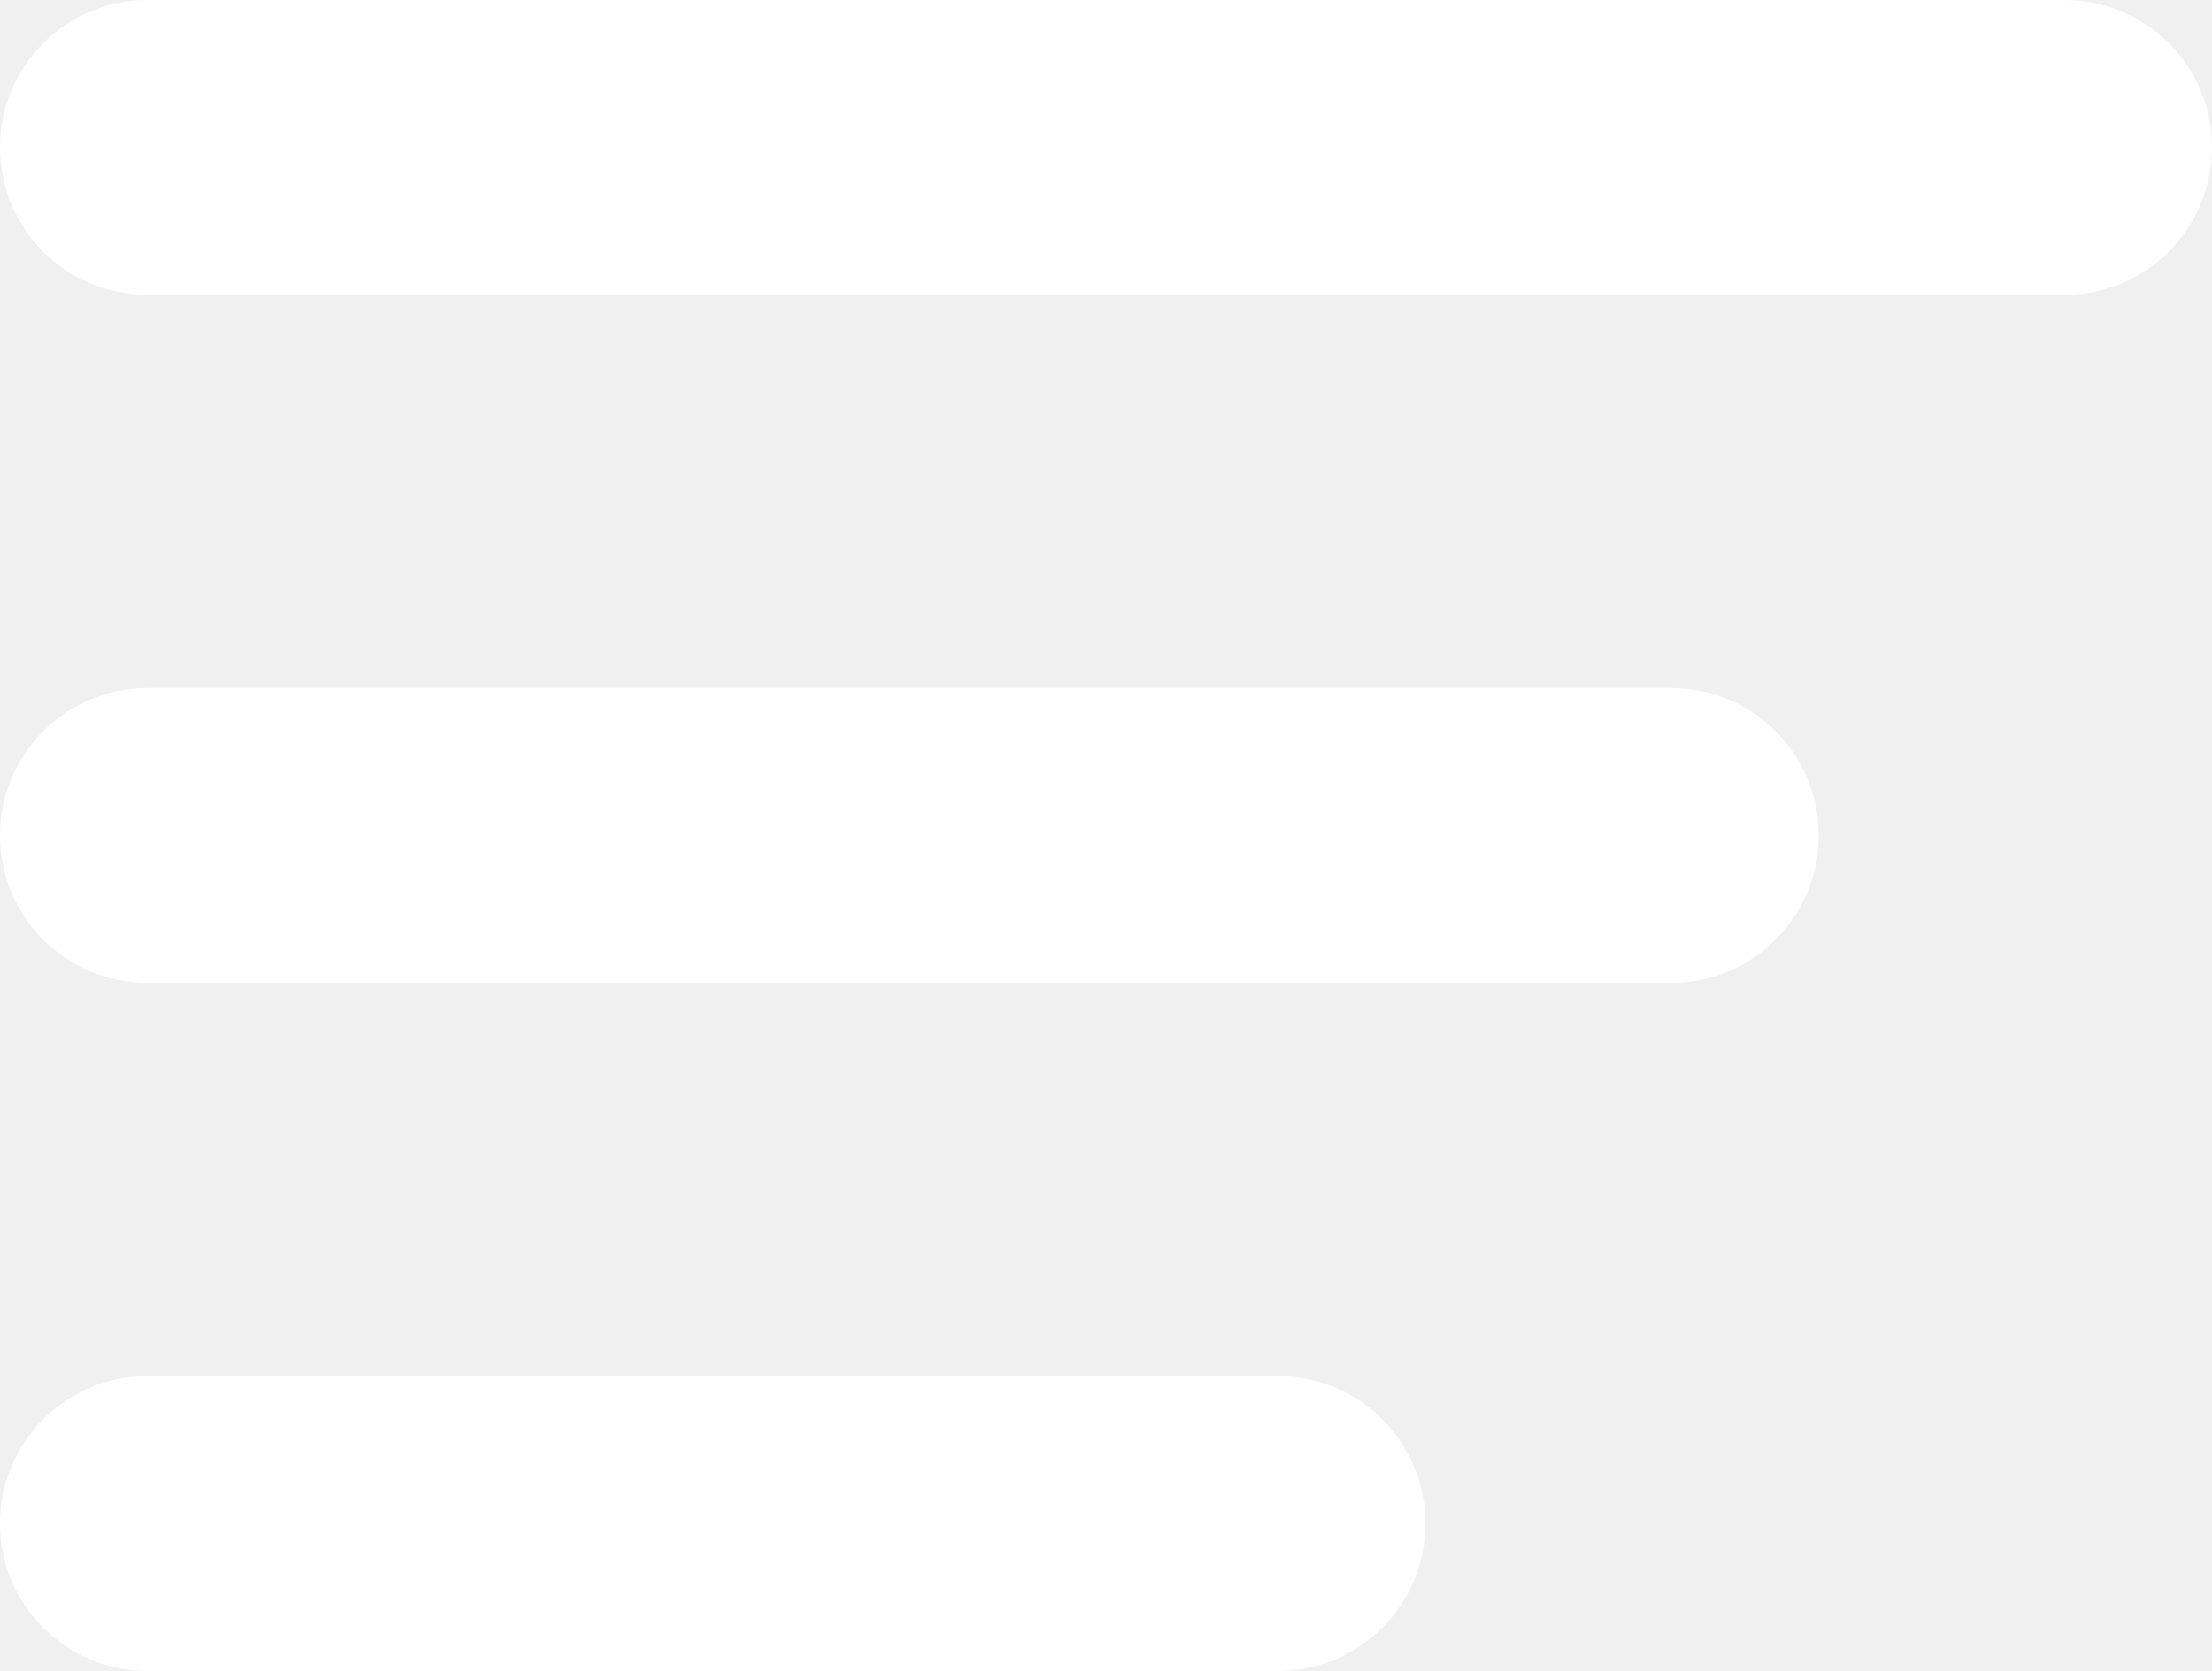
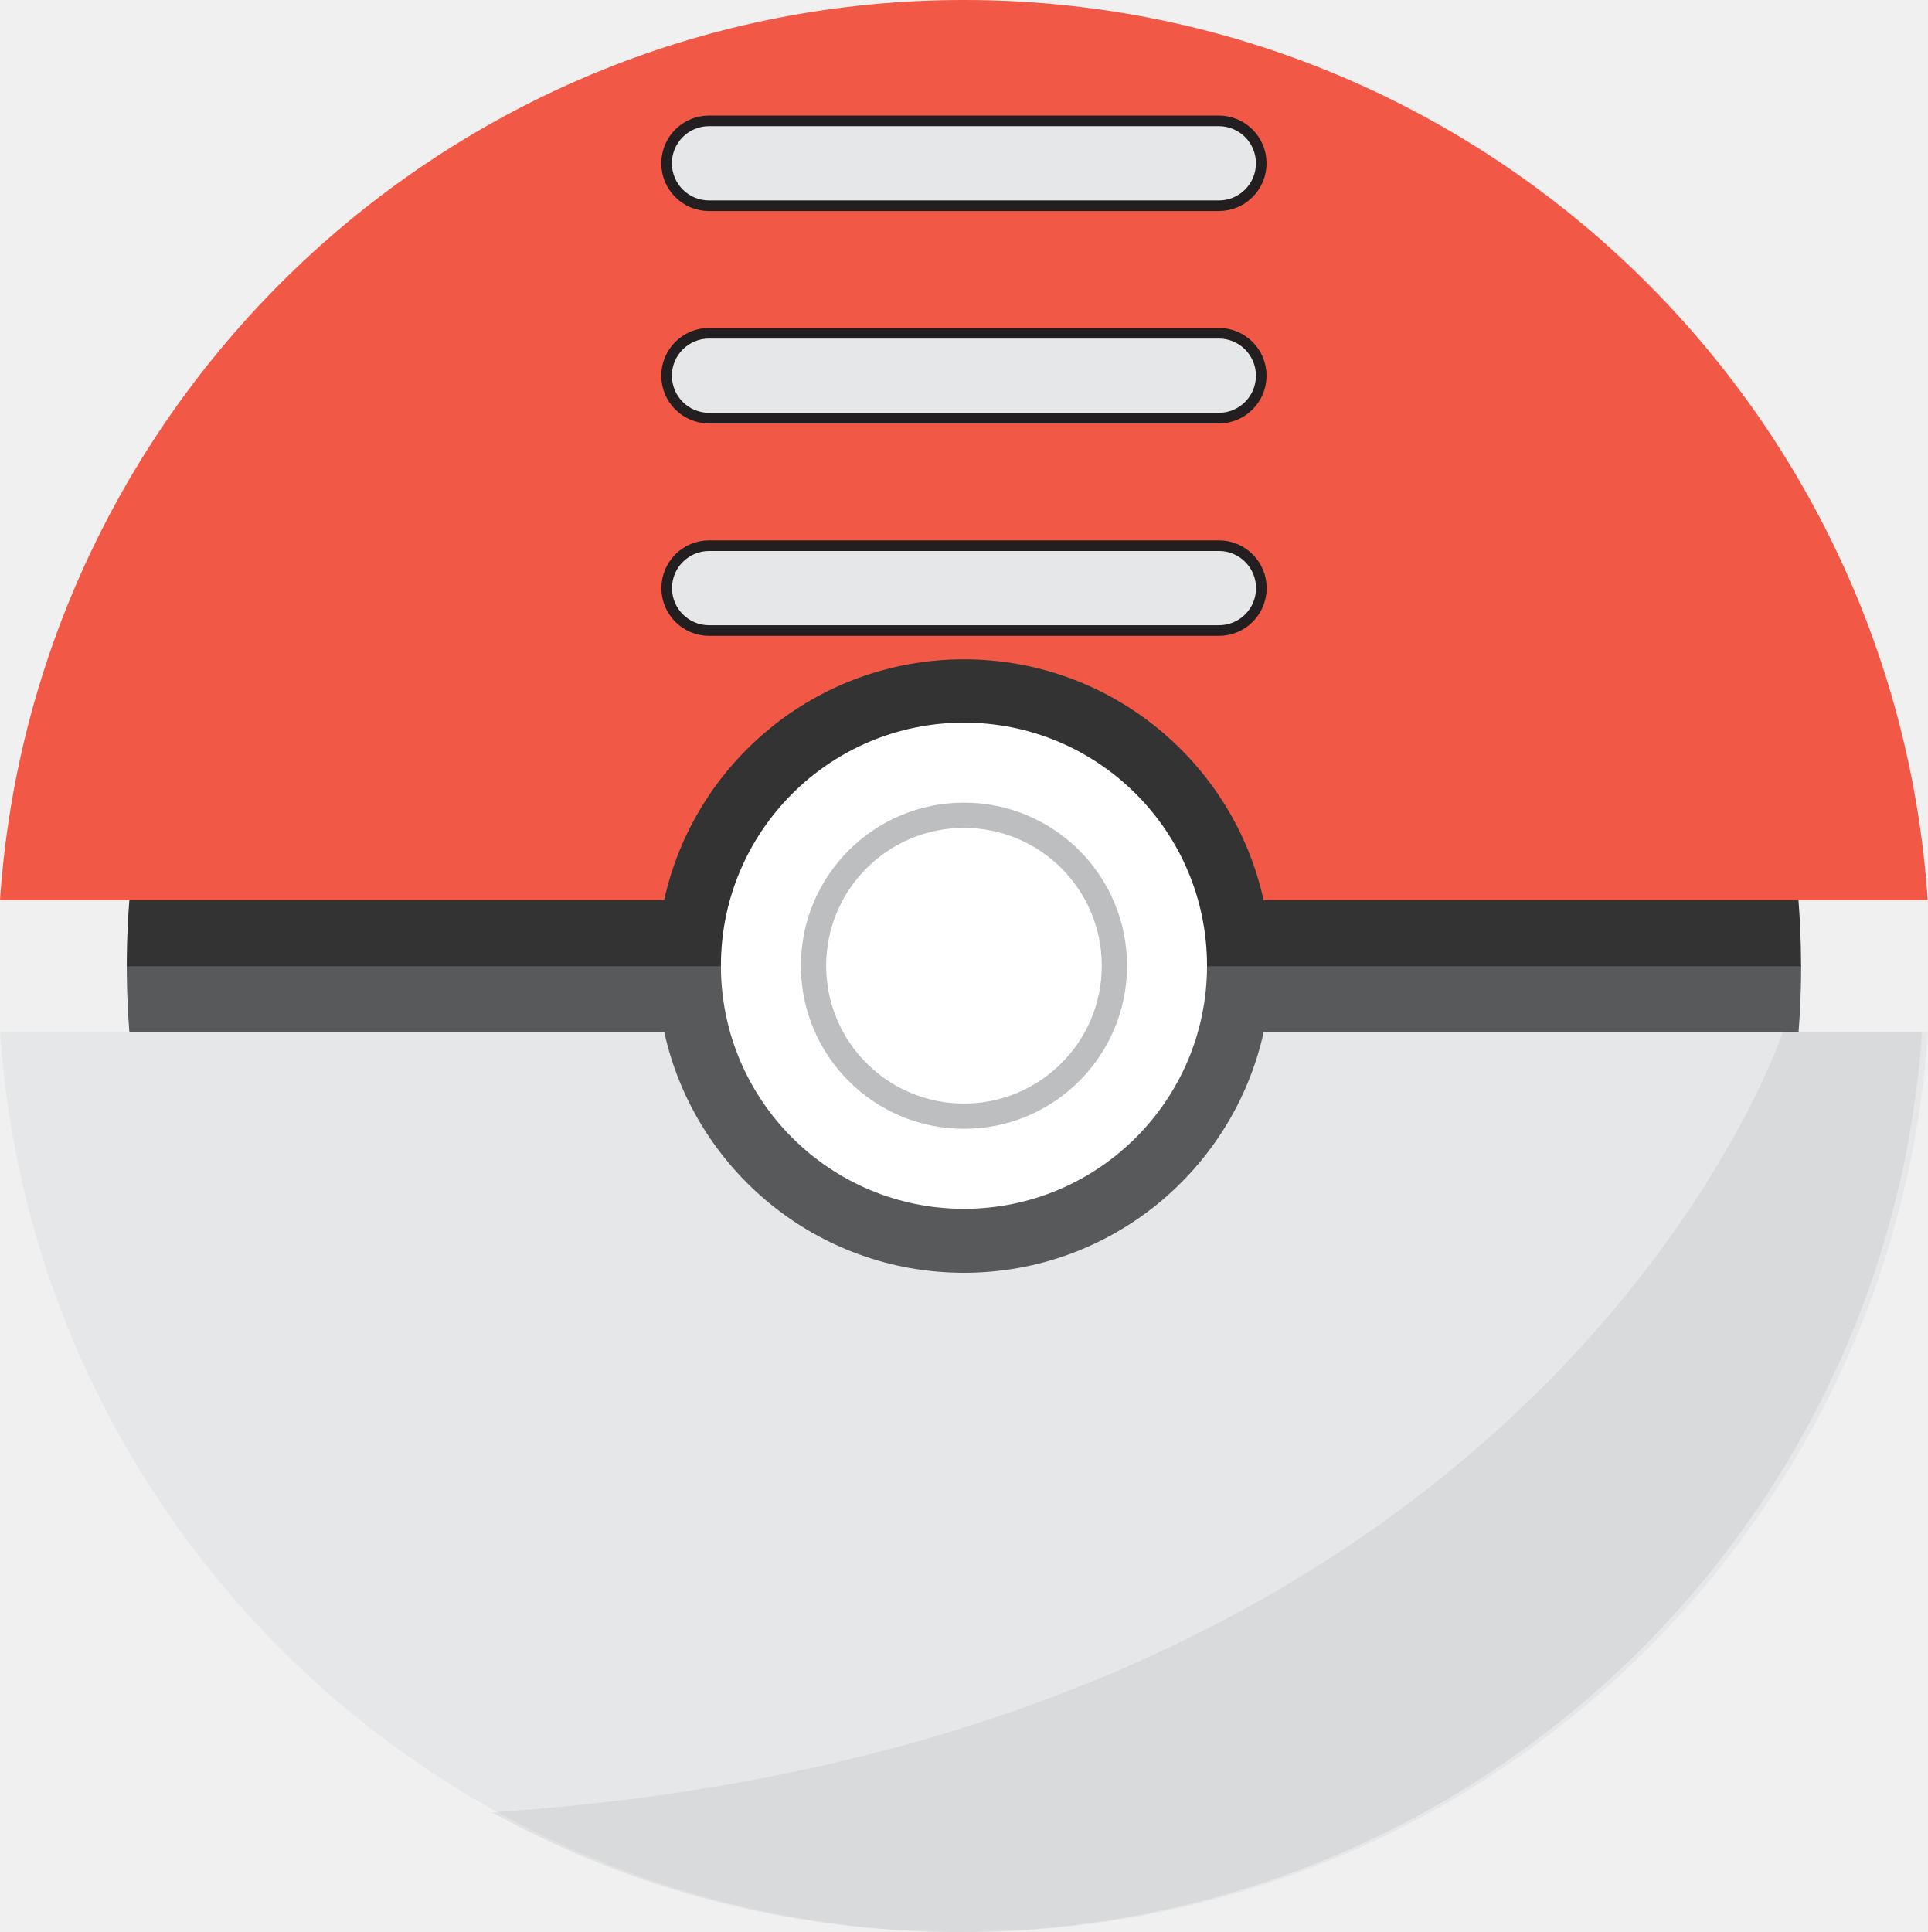
- <svg xmlns="http://www.w3.org/2000/svg" width="45" height="34" viewBox="0 0 45 34" fill="#fff">
-   <rect width="45" height="6" rx="3" fill="#fff" />
-   <rect y="14" width="37" height="6" rx="3" fill="#fff" />
-   <rect y="28" width="29" height="6" rx="3" fill="#fff" />
+ <svg xmlns="http://www.w3.org/2000/svg" viewBox="0 0 181.71 182.09">
+   <g style="isolation: isolate;">
+     <g id="Camada_2" data-name="Camada 2">
+       <g id="Layer_1" data-name="Layer 1">
+         <path d="M90.86,169.93c43.58,0,78.91-35.33,78.91-78.91H11.95c0,43.58,35.33,78.91,78.91,78.91Z" style="fill: #58595b;" />
+         <g>
+           <path d="M90.86,12.16C47.28,12.16,11.95,47.49,11.95,91.07H169.76c0-43.58-35.33-78.91-78.91-78.91Z" style="fill: #333;" />
+           <path d="M62.6,84.83c2.86-12.98,14.42-22.69,28.25-22.69s25.4,9.71,28.25,22.69h62.6C178.5,37.44,139.05,0,90.86,0S3.21,37.44,0,84.83H62.6Z" style="fill: #f15845;" />
+         </g>
+         <path d="M119.11,97.27c-2.86,12.98-14.42,22.69-28.25,22.69s-25.4-9.71-28.25-22.69H0c3.21,47.38,42.66,84.83,90.86,84.83s87.65-37.44,90.86-84.83h-62.6Z" style="fill: #e6e7e8;" />
+         <circle cx="90.86" cy="91.02" r="22.91" style="fill: #fff;" />
+         <circle cx="90.86" cy="91.02" r="15.37" style="fill: #bcbec0;" />
+         <circle cx="90.86" cy="91.02" r="12.99" style="fill: #fff;" />
+         <path d="M46.37,170.81c13.03,7.19,28,11.28,43.93,11.28,48.2,0,87.64-37.44,90.86-84.83h-13.11s-22.18,67.07-121.68,73.55Z" style="fill: #231f20; mix-blend-mode: multiply; opacity: .07;" />
+         <path d="M62.83,15.39c0-2.21,1.79-4,4-4h48.05c2.21,0,4,1.79,4,4s-1.79,4-4,4h-48.05c-2.21,0-4-1.79-4-4Zm0,20.02c0-2.21,1.79-4,4-4h48.05c2.21,0,4,1.79,4,4s-1.79,4-4,4h-48.05c-2.21,0-4-1.79-4-4Zm56.06,20.02c0,2.21-1.79,4-4,4h-48.05c-2.21,0-4-1.79-4-4s1.79-4,4-4h48.05c2.21,0,4,1.79,4,4Z" style="fill: #e6e7e8; stroke: #231f20; stroke-miterlimit: 10;" />
+       </g>
+     </g>
+   </g>
</svg>
